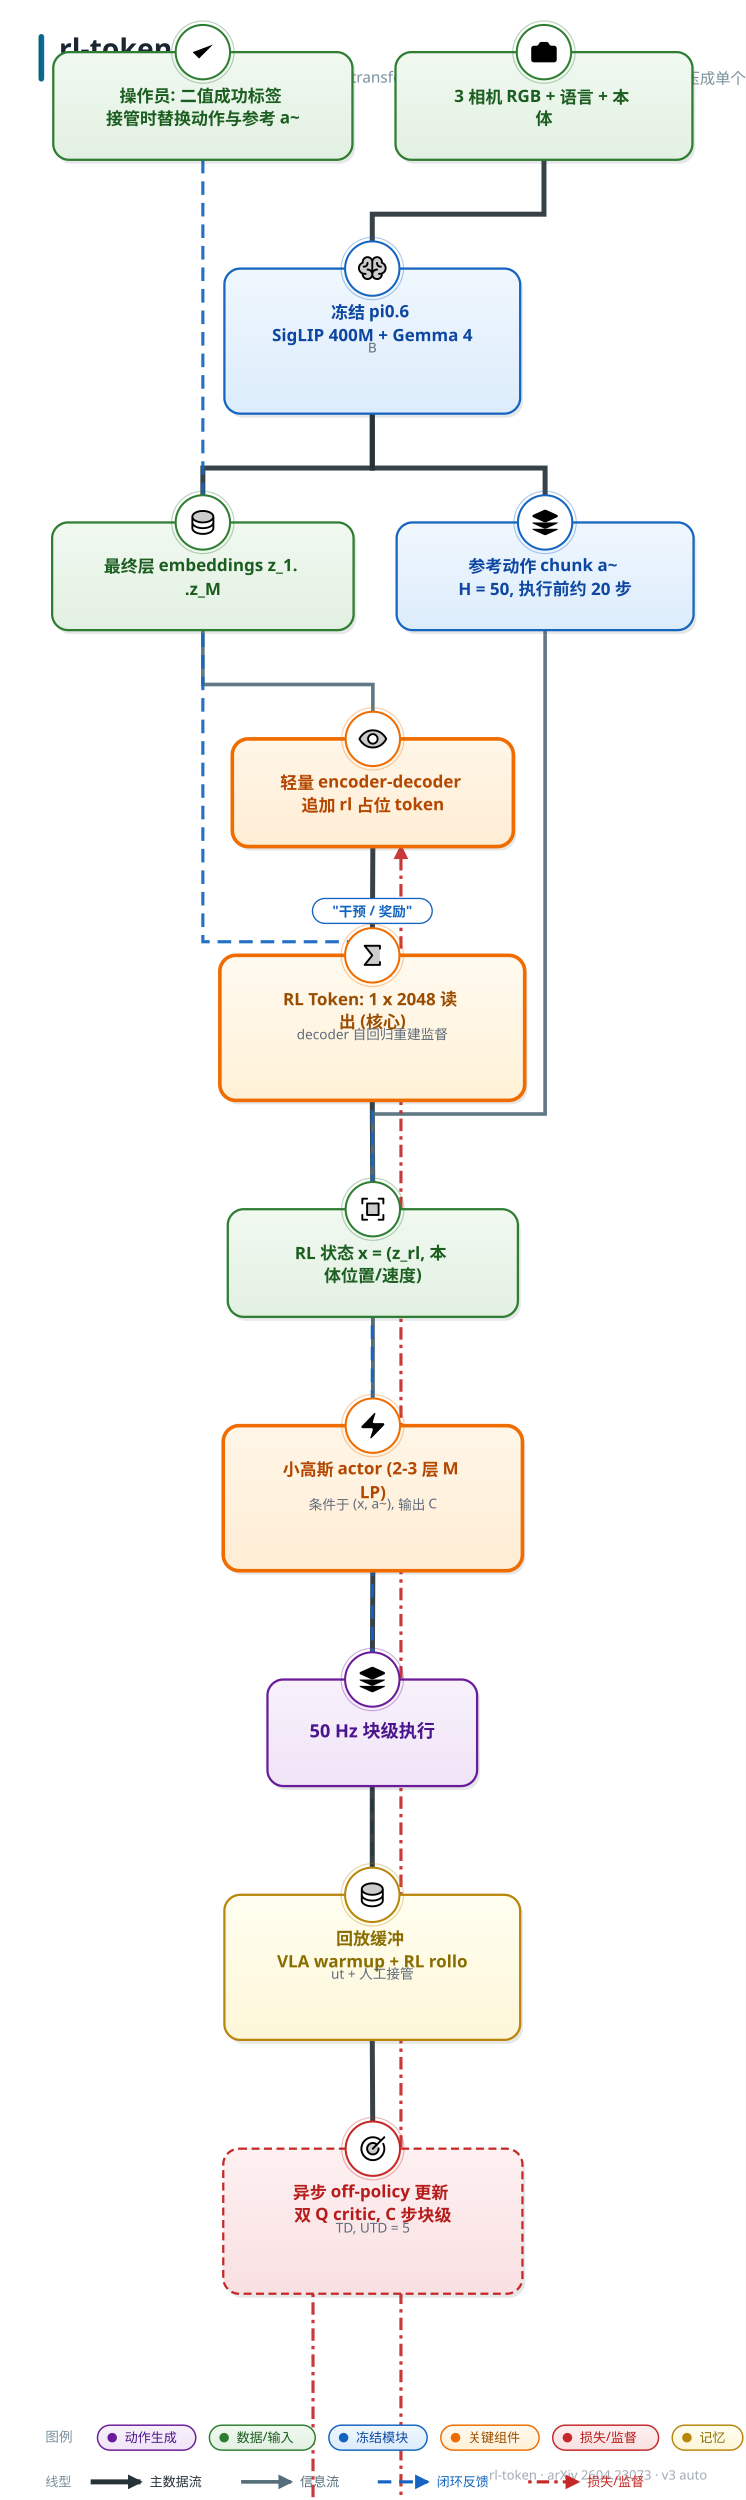
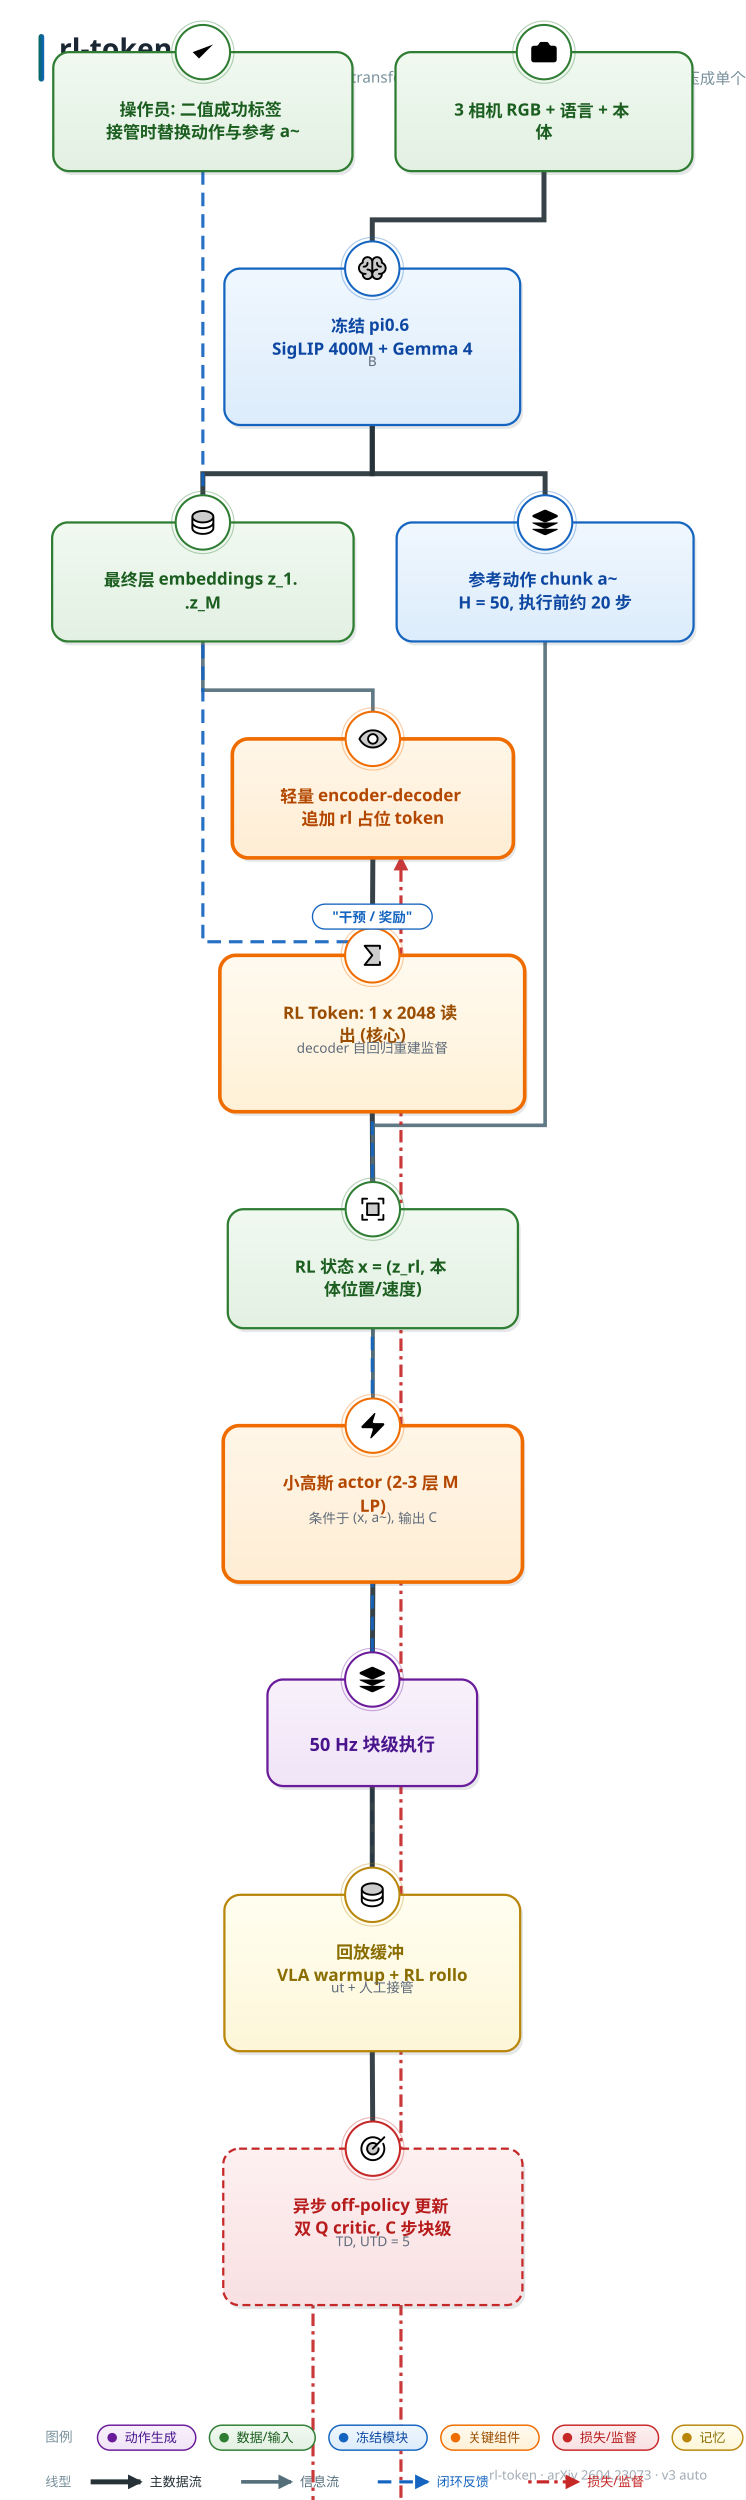
<svg xmlns="http://www.w3.org/2000/svg" width="658" height="2206" viewBox="0 0 658 2206" font-family="'PingFang SC','Hiragino Sans GB','Microsoft YaHei','Segoe UI',sans-serif">
  <style>text{font-family:'PingFang SC','Hiragino Sans GB','Microsoft YaHei','Segoe UI',sans-serif;} .lbl{font-weight:700;}</style>
  <defs>
    <linearGradient id="g-data" x1="0" y1="0" x2="0" y2="1">
      <stop offset="0" stop-color="#f1f9f1" />
      <stop offset="1" stop-color="#e2f0e2" />
    </linearGradient>
    <linearGradient id="g-frozen" x1="0" y1="0" x2="0" y2="1">
      <stop offset="0" stop-color="#f0f7fe" />
      <stop offset="1" stop-color="#dcecfb" />
    </linearGradient>
    <linearGradient id="g-train" x1="0" y1="0" x2="0" y2="1">
      <stop offset="0" stop-color="#fff6e8" />
      <stop offset="1" stop-color="#ffedd4" />
    </linearGradient>
    <linearGradient id="g-loss" x1="0" y1="0" x2="0" y2="1">
      <stop offset="0" stop-color="#fdf0f1" />
      <stop offset="1" stop-color="#f9e0e2" />
    </linearGradient>
    <linearGradient id="g-act" x1="0" y1="0" x2="0" y2="1">
      <stop offset="0" stop-color="#f8f1fb" />
      <stop offset="1" stop-color="#f0e4f7" />
    </linearGradient>
    <linearGradient id="g-loop" x1="0" y1="0" x2="0" y2="1">
      <stop offset="0" stop-color="#f2f5f7" />
      <stop offset="1" stop-color="#e6ebee" />
    </linearGradient>
    <linearGradient id="g-env" x1="0" y1="0" x2="0" y2="1">
      <stop offset="0" stop-color="#eef8f6" />
      <stop offset="1" stop-color="#dcf0ec" />
    </linearGradient>
    <linearGradient id="g-mem" x1="0" y1="0" x2="0" y2="1">
      <stop offset="0" stop-color="#fffef0" />
      <stop offset="1" stop-color="#fdf6d8" />
    </linearGradient>
    <linearGradient id="g-reward" x1="0" y1="0" x2="0" y2="1">
      <stop offset="0" stop-color="#fdf2f7" />
      <stop offset="1" stop-color="#f9e2ed" />
    </linearGradient>
    <linearGradient id="g-key" x1="0" y1="0" x2="0" y2="1">
      <stop offset="0" stop-color="#fffaf0" />
      <stop offset="1" stop-color="#fff1d6" />
    </linearGradient>
    <linearGradient id="g-title" x1="0" y1="0" x2="1" y2="0">
      <stop offset="0" stop-color="#00695c" />
      <stop offset="1" stop-color="#1565c0" />
    </linearGradient>
    <marker id="arr-main" viewBox="0 0 10 10" refX="8.5" refY="5" markerWidth="13" markerHeight="13" markerUnits="userSpaceOnUse" orient="auto-start-reverse">
      <path d="M0 0 L10 5 L0 10 z" fill="#546e7a" />
    </marker>
    <marker id="arr-thick" viewBox="0 0 10 10" refX="8.5" refY="5" markerWidth="13" markerHeight="13" markerUnits="userSpaceOnUse" orient="auto-start-reverse">
      <path d="M0 0 L10 5 L0 10 z" fill="#263238" />
    </marker>
    <marker id="arr-thin" viewBox="0 0 10 10" refX="8.5" refY="5" markerWidth="13" markerHeight="13" markerUnits="userSpaceOnUse" orient="auto-start-reverse">
      <path d="M0 0 L10 5 L0 10 z" fill="#9fb0bb" />
    </marker>
    <marker id="arr-fb" viewBox="0 0 10 10" refX="8.5" refY="5" markerWidth="13" markerHeight="13" markerUnits="userSpaceOnUse" orient="auto-start-reverse">
      <path d="M0 0 L10 5 L0 10 z" fill="#1565c0" />
    </marker>
    <marker id="arr-loss" viewBox="0 0 10 10" refX="8.5" refY="5" markerWidth="13" markerHeight="13" markerUnits="userSpaceOnUse" orient="auto-start-reverse">
      <path d="M0 0 L10 5 L0 10 z" fill="#c62828" />
    </marker>
  </defs>
  <rect width="658" height="2206" fill="#ffffff" />
  <rect x="34" y="30" width="5" height="42" rx="2.5" fill="url(#g-title)" />
  <text x="52" y="52" font-size="25" font-weight="800" fill="#1a2733">rl-token</text>
  <text x="52" y="74" font-size="13.5" fill="#78909c">在冻结的 π0.6 上训一个 encoder-decoder transformer，把 VLA 最终层的海量 embedding 压成单个 1×2048 的 RL Token</text>
  <text x="624" y="2188" font-size="11.5" fill="#a0aab4" text-anchor="end">rl-token · arXiv 2604.23073 · v3 auto</text>
-   <path d="M 480.0 141.0 L 480.0 189.0 L 328.5 189.0 L 328.5 237.0" fill="none" stroke="#263238" stroke-width="4.4" marker-end="url(#arr-thick)" opacity="0.92" />
-   <path d="M 328.5 365.0 L 328.5 413.0 L 179.0 413.0 L 179.0 461.0" fill="none" stroke="#263238" stroke-width="4.4" marker-end="url(#arr-thick)" opacity="0.92" />
-   <path d="M 179.0 556.0 L 179.0 604.0 L 329.0 604.0 L 329.0 652.0" fill="none" stroke="#546e7a" stroke-width="3.2" marker-end="url(#arr-main)" opacity="0.92" />
-   <path d="M 329.0 747.0 L 328.5 843.0" fill="none" stroke="#263238" stroke-width="4.4" marker-end="url(#arr-thick)" opacity="0.92" />
-   <path d="M 328.5 971.0 L 329.0 1067.0" fill="none" stroke="#263238" stroke-width="4.4" marker-end="url(#arr-thick)" opacity="0.92" />
-   <path d="M 328.5 365.0 L 328.5 413.0 L 481.0 413.0 L 481.0 461.0" fill="none" stroke="#263238" stroke-width="4.4" marker-end="url(#arr-thick)" opacity="0.92" />
-   <path d="M 329.0 1162.0 L 329.0 1258.0" fill="none" stroke="#546e7a" stroke-width="3.2" marker-end="url(#arr-main)" opacity="0.92" />
-   <path d="M 481.0 556.0 L 481.0 983.0 L 329.0 983.0 L 329.0 1258.0" fill="none" stroke="#546e7a" stroke-width="3.2" marker-end="url(#arr-main)" opacity="0.92" />
-   <path d="M 329.0 1386.0 L 328.5 1482.0" fill="none" stroke="#263238" stroke-width="4.4" marker-end="url(#arr-thick)" opacity="0.92" />
-   <path d="M 179.0 141.0 L 179.0 831.0 L 328.5 831.0 L 328.5 1672.0" fill="none" stroke="#1565c0" stroke-width="2.8" stroke-dasharray="12 7" marker-end="url(#arr-fb)" opacity="0.92" />
+   <path d="M 480.0 151.0 L 480.0 194.0 L 328.5 194.0 L 328.5 237.0" fill="none" stroke="#263238" stroke-width="4.4" marker-end="url(#arr-thick)" opacity="0.92" />
+   <path d="M 328.5 375.0 L 328.5 418.0 L 179.0 418.0 L 179.0 461.0" fill="none" stroke="#263238" stroke-width="4.4" marker-end="url(#arr-thick)" opacity="0.92" />
+   <path d="M 179.0 566.0 L 179.0 609.0 L 329.0 609.0 L 329.0 652.0" fill="none" stroke="#546e7a" stroke-width="3.2" marker-end="url(#arr-main)" opacity="0.92" />
+   <path d="M 329.0 757.0 L 328.5 843.0" fill="none" stroke="#263238" stroke-width="4.4" marker-end="url(#arr-thick)" opacity="0.92" />
+   <path d="M 328.5 981.0 L 329.0 1067.0" fill="none" stroke="#263238" stroke-width="4.4" marker-end="url(#arr-thick)" opacity="0.92" />
+   <path d="M 328.5 375.0 L 328.5 418.0 L 481.0 418.0 L 481.0 461.0" fill="none" stroke="#263238" stroke-width="4.4" marker-end="url(#arr-thick)" opacity="0.92" />
+   <path d="M 329.0 1172.0 L 329.0 1258.0" fill="none" stroke="#546e7a" stroke-width="3.2" marker-end="url(#arr-main)" opacity="0.92" />
+   <path d="M 481.0 566.0 L 481.0 993.0 L 329.0 993.0 L 329.0 1258.0" fill="none" stroke="#546e7a" stroke-width="3.2" marker-end="url(#arr-main)" opacity="0.92" />
+   <path d="M 329.0 1396.0 L 328.5 1482.0" fill="none" stroke="#263238" stroke-width="4.4" marker-end="url(#arr-thick)" opacity="0.92" />
+   <path d="M 179.0 151.0 L 179.0 831.0 L 328.5 831.0 L 328.5 1672.0" fill="none" stroke="#1565c0" stroke-width="2.8" stroke-dasharray="12 7" marker-end="url(#arr-fb)" opacity="0.92" />
  <path d="M 328.5 1576.0 L 328.5 1672.0" fill="none" stroke="#263238" stroke-width="4.4" marker-end="url(#arr-thick)" opacity="0.92" />
-   <path d="M 328.5 1800.0 L 329.0 1896.0" fill="none" stroke="#263238" stroke-width="4.4" marker-end="url(#arr-thick)" opacity="0.92" />
-   <path d="M 276.2 2024.0 L 276.2 3385.0 L 353.8 3385.0 L 353.8 747.0" fill="none" stroke="#c62828" stroke-width="2.8" stroke-dasharray="3 4.5 11 4.5" marker-end="url(#arr-loss)" opacity="0.92" />
-   <rect x="351.5" y="49.5" width="262" height="95" rx="14" fill="#37474f" opacity="0.13" />
-   <rect x="349" y="46" width="262" height="95" rx="14" fill="url(#g-data)" stroke="#2e7d32" stroke-width="2.0" />
+   <path d="M 328.5 1810.0 L 329.0 1896.0" fill="none" stroke="#263238" stroke-width="4.4" marker-end="url(#arr-thick)" opacity="0.92" />
+   <path d="M 276.2 2034.0 L 276.2 3395.0 L 353.8 3395.0 L 353.8 757.0" fill="none" stroke="#c62828" stroke-width="2.8" stroke-dasharray="3 4.5 11 4.5" marker-end="url(#arr-loss)" opacity="0.92" />
+   <rect x="351.5" y="49.5" width="262" height="105" rx="14" fill="#37474f" opacity="0.13" />
+   <rect x="349" y="46" width="262" height="105" rx="14" fill="url(#g-data)" stroke="#2e7d32" stroke-width="2.0" />
  <circle cx="480.0" cy="46" r="24" fill="#ffffff" stroke="#2e7d32" stroke-width="1.8" />
  <circle cx="480.0" cy="46" r="27.5" fill="none" stroke="#2e7d32" stroke-width="1" opacity="0.35" />
  <g transform="translate(466.5,32.5) scale(1.125)">
    <path d="M13.997 4a2 2 0 0 1 1.76 1.05l.486.9A2 2 0 0 0 18.003 7H20a2 2 0 0 1 2 2v9a2 2 0 0 1-2 2H4a2 2 0 0 1-2-2V9a2 2 0 0 1 2-2h1.997a2 2 0 0 0 1.759-1.048l.489-.904A2 2 0 0 1 10.004 4z" />
    <circle cx="12" cy="13" r="3" />
  </g>
-   <text x="480.0" y="90" font-size="15" class="lbl" fill="#1b5e20" text-anchor="middle">
+   <text x="480.0" y="102" font-size="15" class="lbl" fill="#1b5e20" text-anchor="middle">
    <tspan x="480.0" dy="0">3 相机 RGB + 语言 + 本</tspan>
    <tspan x="480.0" dy="20">体</tspan>
  </text>
-   <rect x="200.5" y="240.5" width="261" height="128" rx="14" fill="#37474f" opacity="0.13" />
-   <rect x="198" y="237" width="261" height="128" rx="14" fill="url(#g-frozen)" stroke="#1565c0" stroke-width="2.0" />
+   <rect x="200.5" y="240.5" width="261" height="138" rx="14" fill="#37474f" opacity="0.13" />
+   <rect x="198" y="237" width="261" height="138" rx="14" fill="url(#g-frozen)" stroke="#1565c0" stroke-width="2.0" />
  <circle cx="328.5" cy="237" r="24" fill="#ffffff" stroke="#1565c0" stroke-width="1.8" />
  <circle cx="328.5" cy="237" r="27.5" fill="none" stroke="#1565c0" stroke-width="1" opacity="0.35" />
  <g transform="translate(315.0,223.5) scale(0.1055)">
    <path d="M240,124a48,48,0,0,1-32,45.27h0V176a40,40,0,0,1-80,0,40,40,0,0,1-80,0v-6.73h0a48,48,0,0,1,0-90.54V72a40,40,0,0,1,80,0,40,40,0,0,1,80,0v6.73A48,48,0,0,1,240,124Z" opacity="0.2" />
    <path d="M248,124a56.11,56.11,0,0,0-32-50.61V72a48,48,0,0,0-88-26.49A48,48,0,0,0,40,72v1.39a56,56,0,0,0,0,101.2V176a48,48,0,0,0,88,26.49A48,48,0,0,0,216,176v-1.41A56.09,56.09,0,0,0,248,124ZM88,208a32,32,0,0,1-31.81-28.56A55.87,55.87,0,0,0,64,180h8a8,8,0,0,0,0-16H64A40,40,0,0,1,50.67,86.27,8,8,0,0,0,56,78.73V72a32,32,0,0,1,64,0v68.26A47.8,47.8,0,0,0,88,128a8,8,0,0,0,0,16,32,32,0,0,1,0,64Zm104-44h-8a8,8,0,0,0,0,16h8a55.87,55.87,0,0,0,7.81-.56A32,32,0,1,1,168,144a8,8,0,0,0,0-16,47.8,47.8,0,0,0-32,12.26V72a32,32,0,0,1,64,0v6.73a8,8,0,0,0,5.33,7.54A40,40,0,0,1,192,164Zm16-52a8,8,0,0,1-8,8h-4a36,36,0,0,1-36-36V80a8,8,0,0,1,16,0v4a20,20,0,0,0,20,20h4A8,8,0,0,1,208,112ZM60,120H56a8,8,0,0,1,0-16h4A20,20,0,0,0,80,84V80a8,8,0,0,1,16,0v4A36,36,0,0,1,60,120Z" />
  </g>
-   <text x="328.5" y="281" font-size="15" class="lbl" fill="#0d47a1" text-anchor="middle">
+   <text x="328.5" y="293" font-size="15" class="lbl" fill="#0d47a1" text-anchor="middle">
    <tspan x="328.5" dy="0">冻结 pi0.6</tspan>
    <tspan x="328.5" dy="20">SigLIP 400M + Gemma 4</tspan>
  </text>
-   <text x="328.5" y="311" font-size="12" fill="#5f6b7a" text-anchor="middle">B</text>
-   <rect x="48.5" y="464.5" width="266" height="95" rx="14" fill="#37474f" opacity="0.13" />
-   <rect x="46" y="461" width="266" height="95" rx="14" fill="url(#g-data)" stroke="#2e7d32" stroke-width="2.0" />
+   <text x="328.5" y="323" font-size="12" fill="#5f6b7a" text-anchor="middle">B</text>
+   <rect x="48.5" y="464.5" width="266" height="105" rx="14" fill="#37474f" opacity="0.13" />
+   <rect x="46" y="461" width="266" height="105" rx="14" fill="url(#g-data)" stroke="#2e7d32" stroke-width="2.0" />
  <circle cx="179.0" cy="461" r="24" fill="#ffffff" stroke="#2e7d32" stroke-width="1.8" />
  <circle cx="179.0" cy="461" r="27.5" fill="none" stroke="#2e7d32" stroke-width="1" opacity="0.35" />
  <g transform="translate(165.5,447.5) scale(0.1055)">
    <path d="M216,80c0,26.51-39.4,48-88,48S40,106.51,40,80s39.4-48,88-48S216,53.49,216,80Z" opacity="0.2" />
    <path d="M128,24C74.17,24,32,48.6,32,80v96c0,31.4,42.17,56,96,56s96-24.6,96-56V80C224,48.6,181.83,24,128,24Zm80,104c0,9.62-7.88,19.43-21.61,26.92C170.93,163.35,150.19,168,128,168s-42.93-4.65-58.39-13.08C55.88,147.43,48,137.62,48,128V111.36c17.06,15,46.23,24.64,80,24.64s62.94-9.68,80-24.64ZM69.61,53.08C85.07,44.65,105.81,40,128,40s42.93,4.65,58.39,13.08C200.12,60.57,208,70.38,208,80s-7.88,19.43-21.61,26.92C170.93,115.35,150.19,120,128,120s-42.93-4.65-58.39-13.08C55.88,99.43,48,89.62,48,80S55.88,60.57,69.61,53.08ZM186.39,202.92C170.93,211.35,150.19,216,128,216s-42.93-4.65-58.39-13.08C55.88,195.43,48,185.62,48,176V159.36c17.06,15,46.23,24.64,80,24.64s62.94-9.68,80-24.64V176C208,185.62,200.12,195.43,186.39,202.92Z" />
  </g>
-   <text x="179.0" y="505" font-size="15" class="lbl" fill="#1b5e20" text-anchor="middle">
+   <text x="179.0" y="517" font-size="15" class="lbl" fill="#1b5e20" text-anchor="middle">
    <tspan x="179.0" dy="0">最终层 embeddings z_1.</tspan>
    <tspan x="179.0" dy="20">.z_M</tspan>
  </text>
-   <rect x="207.5" y="655.5" width="248" height="95" rx="14" fill="#37474f" opacity="0.13" />
-   <rect x="205" y="652" width="248" height="95" rx="14" fill="url(#g-train)" stroke="#ef6c00" stroke-width="3.2" />
+   <rect x="207.5" y="655.5" width="248" height="105" rx="14" fill="#37474f" opacity="0.13" />
+   <rect x="205" y="652" width="248" height="105" rx="14" fill="url(#g-train)" stroke="#ef6c00" stroke-width="3.2" />
  <circle cx="329.0" cy="652" r="24" fill="#ffffff" stroke="#ef6c00" stroke-width="1.8" />
  <circle cx="329.0" cy="652" r="27.5" fill="none" stroke="#ef6c00" stroke-width="1" opacity="0.35" />
  <g transform="translate(315.5,638.5) scale(0.1055)">
    <path d="M128,56C48,56,16,128,16,128s32,72,112,72,112-72,112-72S208,56,128,56Zm0,112a40,40,0,1,1,40-40A40,40,0,0,1,128,168Z" opacity="0.2" />
    <path d="M247.31,124.76c-.35-.79-8.82-19.58-27.65-38.41C194.57,61.26,162.88,48,128,48S61.43,61.26,36.34,86.35C17.51,105.18,9,124,8.69,124.76a8,8,0,0,0,0,6.5c.35.79,8.82,19.57,27.65,38.4C61.43,194.74,93.12,208,128,208s66.57-13.26,91.66-38.34c18.83-18.83,27.3-37.61,27.65-38.4A8,8,0,0,0,247.31,124.76ZM128,192c-30.78,0-57.67-11.19-79.93-33.25A133.47,133.47,0,0,1,25,128,133.33,133.33,0,0,1,48.07,97.25C70.33,75.19,97.22,64,128,64s57.67,11.19,79.93,33.25A133.46,133.46,0,0,1,231.05,128C223.84,141.46,192.43,192,128,192Zm0-112a48,48,0,1,0,48,48A48.05,48.05,0,0,0,128,80Zm0,80a32,32,0,1,1,32-32A32,32,0,0,1,128,160Z" />
  </g>
-   <text x="329.0" y="696" font-size="15" class="lbl" fill="#b34700" text-anchor="middle">
+   <text x="329.0" y="708" font-size="15" class="lbl" fill="#b34700" text-anchor="middle">
    <tspan x="329.0" dy="0">轻量 encoder-decoder</tspan>
    <tspan x="329.0" dy="20">追加 rl 占位 token</tspan>
  </text>
-   <rect x="196.5" y="846.5" width="269" height="128" rx="14" fill="#37474f" opacity="0.13" />
-   <rect x="194" y="843" width="269" height="128" rx="14" fill="url(#g-key)" stroke="#ef6c00" stroke-width="3.2" />
+   <rect x="196.5" y="846.5" width="269" height="138" rx="14" fill="#37474f" opacity="0.13" />
+   <rect x="194" y="843" width="269" height="138" rx="14" fill="url(#g-key)" stroke="#ef6c00" stroke-width="3.2" />
  <circle cx="328.5" cy="843" r="24" fill="#ffffff" stroke="#ef6c00" stroke-width="1.8" />
  <circle cx="328.5" cy="843" r="27.5" fill="none" stroke="#ef6c00" stroke-width="1" opacity="0.35" />
  <g transform="translate(315.0,829.5) scale(0.1055)">
    <path d="M192,48V208H64l64-80L64,48Z" opacity="0.2" />
    <path d="M184,72V56H80.65l53.6,67a8,8,0,0,1,0,10l-53.6,67H184V184a8,8,0,0,1,16,0v24a8,8,0,0,1-8,8H64a8,8,0,0,1-6.25-13l60-75-60-75A8,8,0,0,1,64,40H192a8,8,0,0,1,8,8V72a8,8,0,0,1-16,0Z" />
  </g>
-   <text x="328.5" y="887" font-size="15" class="lbl" fill="#9a4d00" text-anchor="middle">
+   <text x="328.5" y="899" font-size="15" class="lbl" fill="#9a4d00" text-anchor="middle">
    <tspan x="328.5" dy="0">RL Token: 1 x 2048 读</tspan>
    <tspan x="328.5" dy="20">出 (核心)</tspan>
  </text>
-   <text x="328.5" y="917" font-size="12" fill="#5f6b7a" text-anchor="middle">decoder 自回归重建监督 </text>
-   <rect x="203.5" y="1070.5" width="256" height="95" rx="14" fill="#37474f" opacity="0.13" />
-   <rect x="201" y="1067" width="256" height="95" rx="14" fill="url(#g-data)" stroke="#2e7d32" stroke-width="2.0" />
+   <text x="328.5" y="929" font-size="12" fill="#5f6b7a" text-anchor="middle">decoder 自回归重建监督 </text>
+   <rect x="203.5" y="1070.5" width="256" height="105" rx="14" fill="#37474f" opacity="0.13" />
+   <rect x="201" y="1067" width="256" height="105" rx="14" fill="url(#g-data)" stroke="#2e7d32" stroke-width="2.0" />
  <circle cx="329.0" cy="1067" r="24" fill="#ffffff" stroke="#2e7d32" stroke-width="1.8" />
  <circle cx="329.0" cy="1067" r="27.5" fill="none" stroke="#2e7d32" stroke-width="1" opacity="0.35" />
  <g transform="translate(315.5,1053.5) scale(0.1055)">
    <path d="M176,80v96H80V80Z" opacity="0.2" />
    <path d="M224,40V80a8,8,0,0,1-16,0V48H176a8,8,0,0,1,0-16h40A8,8,0,0,1,224,40ZM80,208H48V176a8,8,0,0,0-16,0v40a8,8,0,0,0,8,8H80a8,8,0,0,0,0-16Zm136-40a8,8,0,0,0-8,8v32H176a8,8,0,0,0,0,16h40a8,8,0,0,0,8-8V176A8,8,0,0,0,216,168ZM40,88a8,8,0,0,0,8-8V48H80a8,8,0,0,0,0-16H40a8,8,0,0,0-8,8V80A8,8,0,0,0,40,88ZM80,72h96a8,8,0,0,1,8,8v96a8,8,0,0,1-8,8H80a8,8,0,0,1-8-8V80A8,8,0,0,1,80,72Zm8,96h80V88H88Z" />
  </g>
-   <text x="329.0" y="1111" font-size="15" class="lbl" fill="#1b5e20" text-anchor="middle">
+   <text x="329.0" y="1123" font-size="15" class="lbl" fill="#1b5e20" text-anchor="middle">
    <tspan x="329.0" dy="0">RL 状态 x = (z_rl, 本</tspan>
    <tspan x="329.0" dy="20">体位置/速度)</tspan>
  </text>
-   <rect x="352.5" y="464.5" width="262" height="95" rx="14" fill="#37474f" opacity="0.13" />
-   <rect x="350" y="461" width="262" height="95" rx="14" fill="url(#g-frozen)" stroke="#1565c0" stroke-width="2.0" />
+   <rect x="352.5" y="464.5" width="262" height="105" rx="14" fill="#37474f" opacity="0.13" />
+   <rect x="350" y="461" width="262" height="105" rx="14" fill="url(#g-frozen)" stroke="#1565c0" stroke-width="2.0" />
  <circle cx="481.0" cy="461" r="24" fill="#ffffff" stroke="#1565c0" stroke-width="1.8" />
  <circle cx="481.0" cy="461" r="27.5" fill="none" stroke="#1565c0" stroke-width="1" opacity="0.35" />
  <g transform="translate(467.5,447.5) scale(1.125)">
    <path d="M12.83 2.18a2 2 0 0 0-1.66 0L2.6 6.08a1 1 0 0 0 0 1.83l8.58 3.91a2 2 0 0 0 1.66 0l8.58-3.9a1 1 0 0 0 0-1.83z" />
    <path d="M2 12a1 1 0 0 0 .58.91l8.6 3.91a2 2 0 0 0 1.65 0l8.58-3.9A1 1 0 0 0 22 12" />
    <path d="M2 17a1 1 0 0 0 .58.91l8.6 3.91a2 2 0 0 0 1.65 0l8.58-3.9A1 1 0 0 0 22 17" />
  </g>
-   <text x="481.0" y="505" font-size="15" class="lbl" fill="#0d47a1" text-anchor="middle">
+   <text x="481.0" y="517" font-size="15" class="lbl" fill="#0d47a1" text-anchor="middle">
    <tspan x="481.0" dy="0">参考动作 chunk a~</tspan>
    <tspan x="481.0" dy="20">H = 50, 执行前约 20 步</tspan>
  </text>
-   <rect x="199.5" y="1261.5" width="264" height="128" rx="14" fill="#37474f" opacity="0.13" />
-   <rect x="197" y="1258" width="264" height="128" rx="14" fill="url(#g-train)" stroke="#ef6c00" stroke-width="3.2" />
+   <rect x="199.5" y="1261.5" width="264" height="138" rx="14" fill="#37474f" opacity="0.13" />
+   <rect x="197" y="1258" width="264" height="138" rx="14" fill="url(#g-train)" stroke="#ef6c00" stroke-width="3.2" />
  <circle cx="329.0" cy="1258" r="24" fill="#ffffff" stroke="#ef6c00" stroke-width="1.8" />
  <circle cx="329.0" cy="1258" r="27.5" fill="none" stroke="#ef6c00" stroke-width="1" opacity="0.35" />
  <g transform="translate(315.5,1244.5) scale(1.125)">
    <path d="M4 14a1 1 0 0 1-.78-1.63l9.9-10.2a.5.5 0 0 1 .86.46l-1.92 6.02A1 1 0 0 0 13 10h7a1 1 0 0 1 .78 1.63l-9.9 10.2a.5.5 0 0 1-.86-.46l1.92-6.02A1 1 0 0 0 11 14z" />
  </g>
-   <text x="329.0" y="1302" font-size="15" class="lbl" fill="#b34700" text-anchor="middle">
+   <text x="329.0" y="1314" font-size="15" class="lbl" fill="#b34700" text-anchor="middle">
    <tspan x="329.0" dy="0">小高斯 actor (2-3 层 M</tspan>
    <tspan x="329.0" dy="20">LP)</tspan>
  </text>
-   <text x="329.0" y="1332" font-size="12" fill="#5f6b7a" text-anchor="middle">条件于 (x, a~), 输出 C</text>
+   <text x="329.0" y="1344" font-size="12" fill="#5f6b7a" text-anchor="middle">条件于 (x, a~), 输出 C</text>
  <rect x="238.5" y="1485.5" width="185" height="94" rx="14" fill="#37474f" opacity="0.13" />
  <rect x="236" y="1482" width="185" height="94" rx="14" fill="url(#g-act)" stroke="#6a1b9a" stroke-width="2.0" />
  <circle cx="328.5" cy="1482" r="24" fill="#ffffff" stroke="#6a1b9a" stroke-width="1.8" />
  <circle cx="328.5" cy="1482" r="27.5" fill="none" stroke="#6a1b9a" stroke-width="1" opacity="0.35" />
  <g transform="translate(315.0,1468.5) scale(1.125)">
    <path d="M12.83 2.18a2 2 0 0 0-1.66 0L2.6 6.08a1 1 0 0 0 0 1.83l8.58 3.91a2 2 0 0 0 1.66 0l8.58-3.9a1 1 0 0 0 0-1.83z" />
    <path d="M2 12a1 1 0 0 0 .58.91l8.6 3.91a2 2 0 0 0 1.65 0l8.58-3.9A1 1 0 0 0 22 12" />
    <path d="M2 17a1 1 0 0 0 .58.91l8.6 3.91a2 2 0 0 0 1.65 0l8.58-3.9A1 1 0 0 0 22 17" />
  </g>
-   <text x="328.5" y="1533" font-size="16" class="lbl" fill="#4a148c" text-anchor="middle">50 Hz 块级执行</text>
-   <rect x="49.5" y="49.5" width="264" height="95" rx="14" fill="#37474f" opacity="0.13" />
-   <rect x="47" y="46" width="264" height="95" rx="14" fill="url(#g-data)" stroke="#2e7d32" stroke-width="2.0" />
+   <text x="328.5" y="1545" font-size="16" class="lbl" fill="#4a148c" text-anchor="middle">50 Hz 块级执行</text>
+   <rect x="49.5" y="49.5" width="264" height="105" rx="14" fill="#37474f" opacity="0.13" />
+   <rect x="47" y="46" width="264" height="105" rx="14" fill="url(#g-data)" stroke="#2e7d32" stroke-width="2.0" />
  <circle cx="179.0" cy="46" r="24" fill="#ffffff" stroke="#2e7d32" stroke-width="1.8" />
  <circle cx="179.0" cy="46" r="27.5" fill="none" stroke="#2e7d32" stroke-width="1" opacity="0.35" />
  <g transform="translate(165.5,32.5) scale(1.125)">
    <path d="M20 6 9 17l-5-5" />
  </g>
-   <text x="179.0" y="90" font-size="15" class="lbl" fill="#1b5e20" text-anchor="middle">
+   <text x="179.0" y="102" font-size="15" class="lbl" fill="#1b5e20" text-anchor="middle">
    <tspan x="179.0" dy="0">操作员: 二值成功标签</tspan>
    <tspan x="179.0" dy="20">接管时替换动作与参考 a~</tspan>
  </text>
-   <rect x="200.5" y="1675.5" width="261" height="128" rx="14" fill="#37474f" opacity="0.13" />
-   <rect x="198" y="1672" width="261" height="128" rx="14" fill="url(#g-mem)" stroke="#b8860b" stroke-width="2.0" />
+   <rect x="200.5" y="1675.5" width="261" height="138" rx="14" fill="#37474f" opacity="0.13" />
+   <rect x="198" y="1672" width="261" height="138" rx="14" fill="url(#g-mem)" stroke="#b8860b" stroke-width="2.0" />
  <circle cx="328.5" cy="1672" r="24" fill="#ffffff" stroke="#b8860b" stroke-width="1.8" />
  <circle cx="328.5" cy="1672" r="27.5" fill="none" stroke="#b8860b" stroke-width="1" opacity="0.35" />
  <g transform="translate(315.0,1658.5) scale(0.1055)">
    <path d="M216,80c0,26.51-39.4,48-88,48S40,106.51,40,80s39.4-48,88-48S216,53.49,216,80Z" opacity="0.2" />
    <path d="M128,24C74.17,24,32,48.6,32,80v96c0,31.4,42.17,56,96,56s96-24.6,96-56V80C224,48.6,181.83,24,128,24Zm80,104c0,9.62-7.88,19.43-21.61,26.92C170.93,163.35,150.19,168,128,168s-42.93-4.65-58.39-13.08C55.88,147.43,48,137.62,48,128V111.36c17.06,15,46.23,24.64,80,24.64s62.94-9.68,80-24.64ZM69.61,53.08C85.07,44.65,105.81,40,128,40s42.93,4.65,58.39,13.08C200.12,60.57,208,70.38,208,80s-7.88,19.43-21.61,26.92C170.93,115.35,150.19,120,128,120s-42.93-4.65-58.39-13.08C55.88,99.43,48,89.62,48,80S55.88,60.57,69.61,53.08ZM186.39,202.92C170.93,211.35,150.19,216,128,216s-42.93-4.65-58.39-13.08C55.88,195.43,48,185.62,48,176V159.36c17.06,15,46.23,24.64,80,24.64s62.94-9.68,80-24.64V176C208,185.62,200.12,195.43,186.39,202.92Z" />
  </g>
-   <text x="328.5" y="1716" font-size="15" class="lbl" fill="#8a6d00" text-anchor="middle">
+   <text x="328.5" y="1728" font-size="15" class="lbl" fill="#8a6d00" text-anchor="middle">
    <tspan x="328.5" dy="0">回放缓冲</tspan>
    <tspan x="328.5" dy="20">VLA warmup + RL rollo</tspan>
  </text>
-   <text x="328.5" y="1746" font-size="12" fill="#5f6b7a" text-anchor="middle">ut + 人工接管</text>
-   <rect x="199.5" y="1899.5" width="264" height="128" rx="14" fill="#37474f" opacity="0.13" />
-   <rect x="197" y="1896" width="264" height="128" rx="14" fill="url(#g-loss)" stroke="#c62828" stroke-width="2.0" stroke-dasharray="7 4" />
+   <text x="328.5" y="1758" font-size="12" fill="#5f6b7a" text-anchor="middle">ut + 人工接管</text>
+   <rect x="199.5" y="1899.5" width="264" height="138" rx="14" fill="#37474f" opacity="0.13" />
+   <rect x="197" y="1896" width="264" height="138" rx="14" fill="url(#g-loss)" stroke="#c62828" stroke-width="2.0" stroke-dasharray="7 4" />
  <circle cx="329.0" cy="1896" r="24" fill="#ffffff" stroke="#c62828" stroke-width="1.8" />
  <circle cx="329.0" cy="1896" r="27.5" fill="none" stroke="#c62828" stroke-width="1" opacity="0.35" />
  <g transform="translate(315.5,1882.5) scale(0.1055)">
    <path d="M176,128a48,48,0,1,1-48-48A48,48,0,0,1,176,128Z" opacity="0.2" />
    <path d="M221.87,83.16A104.1,104.1,0,1,1,195.67,49l22.67-22.68a8,8,0,0,1,11.32,11.32l-96,96a8,8,0,0,1-11.32-11.32l27.72-27.72a40,40,0,1,0,17.87,31.09,8,8,0,1,1,16-.9,56,56,0,1,1-22.38-41.65L184.3,60.39a87.88,87.88,0,1,0,23.13,29.67,8,8,0,0,1,14.44-6.9Z" />
  </g>
-   <text x="329.0" y="1940" font-size="15" class="lbl" fill="#b71c1c" text-anchor="middle">
+   <text x="329.0" y="1952" font-size="15" class="lbl" fill="#b71c1c" text-anchor="middle">
    <tspan x="329.0" dy="0">异步 off-policy 更新</tspan>
    <tspan x="329.0" dy="20">双 Q critic, C 步块级 </tspan>
  </text>
-   <text x="329.0" y="1970" font-size="12" fill="#5f6b7a" text-anchor="middle">TD, UTD = 5</text>
-   <g transform="translate(328.5,803.8)">
+   <text x="329.0" y="1982" font-size="12" fill="#5f6b7a" text-anchor="middle">TD, UTD = 5</text>
+   <g transform="translate(328.5,808.8)">
    <rect x="-52.8" y="-11" width="105.7" height="22" rx="11" fill="#ffffff" stroke="#1565c0" stroke-width="1.2" />
    <text y="4" font-size="12" fill="#1565c0" font-weight="600" text-anchor="middle">"干预 / 奖励"</text>
  </g>
-   <g transform="translate(353.8,2785.3)">
+   <g transform="translate(353.8,2795.3)">
    <rect x="-99.8" y="-11" width="199.5" height="22" rx="11" fill="#ffffff" stroke="#c62828" stroke-width="1.2" />
    <text y="4" font-size="12" fill="#c62828" font-weight="600" text-anchor="middle">"蒸馏 loss 更新 phi 后冻结"</text>
  </g>
  <text x="40" y="2154.5" font-size="12" fill="#78909c">图例</text>
  <g>
    <rect x="86" y="2140" width="86.76" height="22" rx="11" fill="url(#g-act)" stroke="#6a1b9a" stroke-width="1.3" />
    <circle cx="99" cy="2151" r="4.2" fill="#6a1b9a" />
    <text x="110" y="2155" font-size="11.5" fill="#4a148c">动作生成</text>
  </g>
  <g>
    <rect x="184.76" y="2140" width="93.43" height="22" rx="11" fill="url(#g-data)" stroke="#2e7d32" stroke-width="1.3" />
    <circle cx="197.76" cy="2151" r="4.2" fill="#2e7d32" />
    <text x="208.76" y="2155" font-size="11.5" fill="#1b5e20">数据/输入</text>
  </g>
  <g>
    <rect x="290.19" y="2140" width="86.76" height="22" rx="11" fill="url(#g-frozen)" stroke="#1565c0" stroke-width="1.3" />
    <circle cx="303.19" cy="2151" r="4.2" fill="#1565c0" />
    <text x="314.19" y="2155" font-size="11.5" fill="#0d47a1">冻结模块</text>
  </g>
  <g>
    <rect x="388.95" y="2140" width="86.76" height="22" rx="11" fill="url(#g-key)" stroke="#ef6c00" stroke-width="1.3" />
    <circle cx="401.95" cy="2151" r="4.2" fill="#ef6c00" />
    <text x="412.95" y="2155" font-size="11.5" fill="#9a4d00">关键组件</text>
  </g>
  <g>
    <rect x="487.71" y="2140" width="93.43" height="22" rx="11" fill="url(#g-loss)" stroke="#c62828" stroke-width="1.3" />
    <circle cx="500.71" cy="2151" r="4.2" fill="#c62828" />
    <text x="511.71" y="2155" font-size="11.5" fill="#b71c1c">损失/监督</text>
  </g>
  <g>
    <rect x="593.14" y="2140" width="62.38" height="22" rx="11" fill="url(#g-mem)" stroke="#b8860b" stroke-width="1.3" />
    <circle cx="606.14" cy="2151" r="4.2" fill="#b8860b" />
    <text x="617.14" y="2155" font-size="11.5" fill="#8a6d00">记忆</text>
  </g>
  <g>
    <rect x="667.52" y="2140" width="98.95" height="22" rx="11" fill="url(#g-train)" stroke="#ef6c00" stroke-width="1.3" />
    <circle cx="680.52" cy="2151" r="4.2" fill="#ef6c00" />
    <text x="691.52" y="2155" font-size="11.5" fill="#b34700">可训练模块</text>
  </g>
  <text x="40" y="2194" font-size="11.5" fill="#78909c">线型</text>
  <g>
    <path d="M 80 2190 h 44" stroke="#263238" stroke-width="4.4" marker-end="url(#arr-thick)" />
    <text x="132" y="2194" font-size="11.5" fill="#263238">主数据流</text>
  </g>
  <g>
    <path d="M 212.76 2190 h 44" stroke="#546e7a" stroke-width="3.2" marker-end="url(#arr-main)" />
    <text x="264.76" y="2194" font-size="11.5" fill="#546e7a">信息流</text>
  </g>
  <g>
    <path d="M 333.33 2190 h 44" stroke="#1565c0" stroke-width="2.8" stroke-dasharray="12 7" marker-end="url(#arr-fb)" />
    <text x="385.33" y="2194" font-size="11.5" fill="#1565c0">闭环反馈</text>
  </g>
  <g>
    <path d="M 466.09 2190 h 44" stroke="#c62828" stroke-width="2.8" stroke-dasharray="3 4.5 11 4.5" marker-end="url(#arr-loss)" />
    <text x="518.09" y="2194" font-size="11.5" fill="#c62828">损失/监督</text>
  </g>
</svg>
